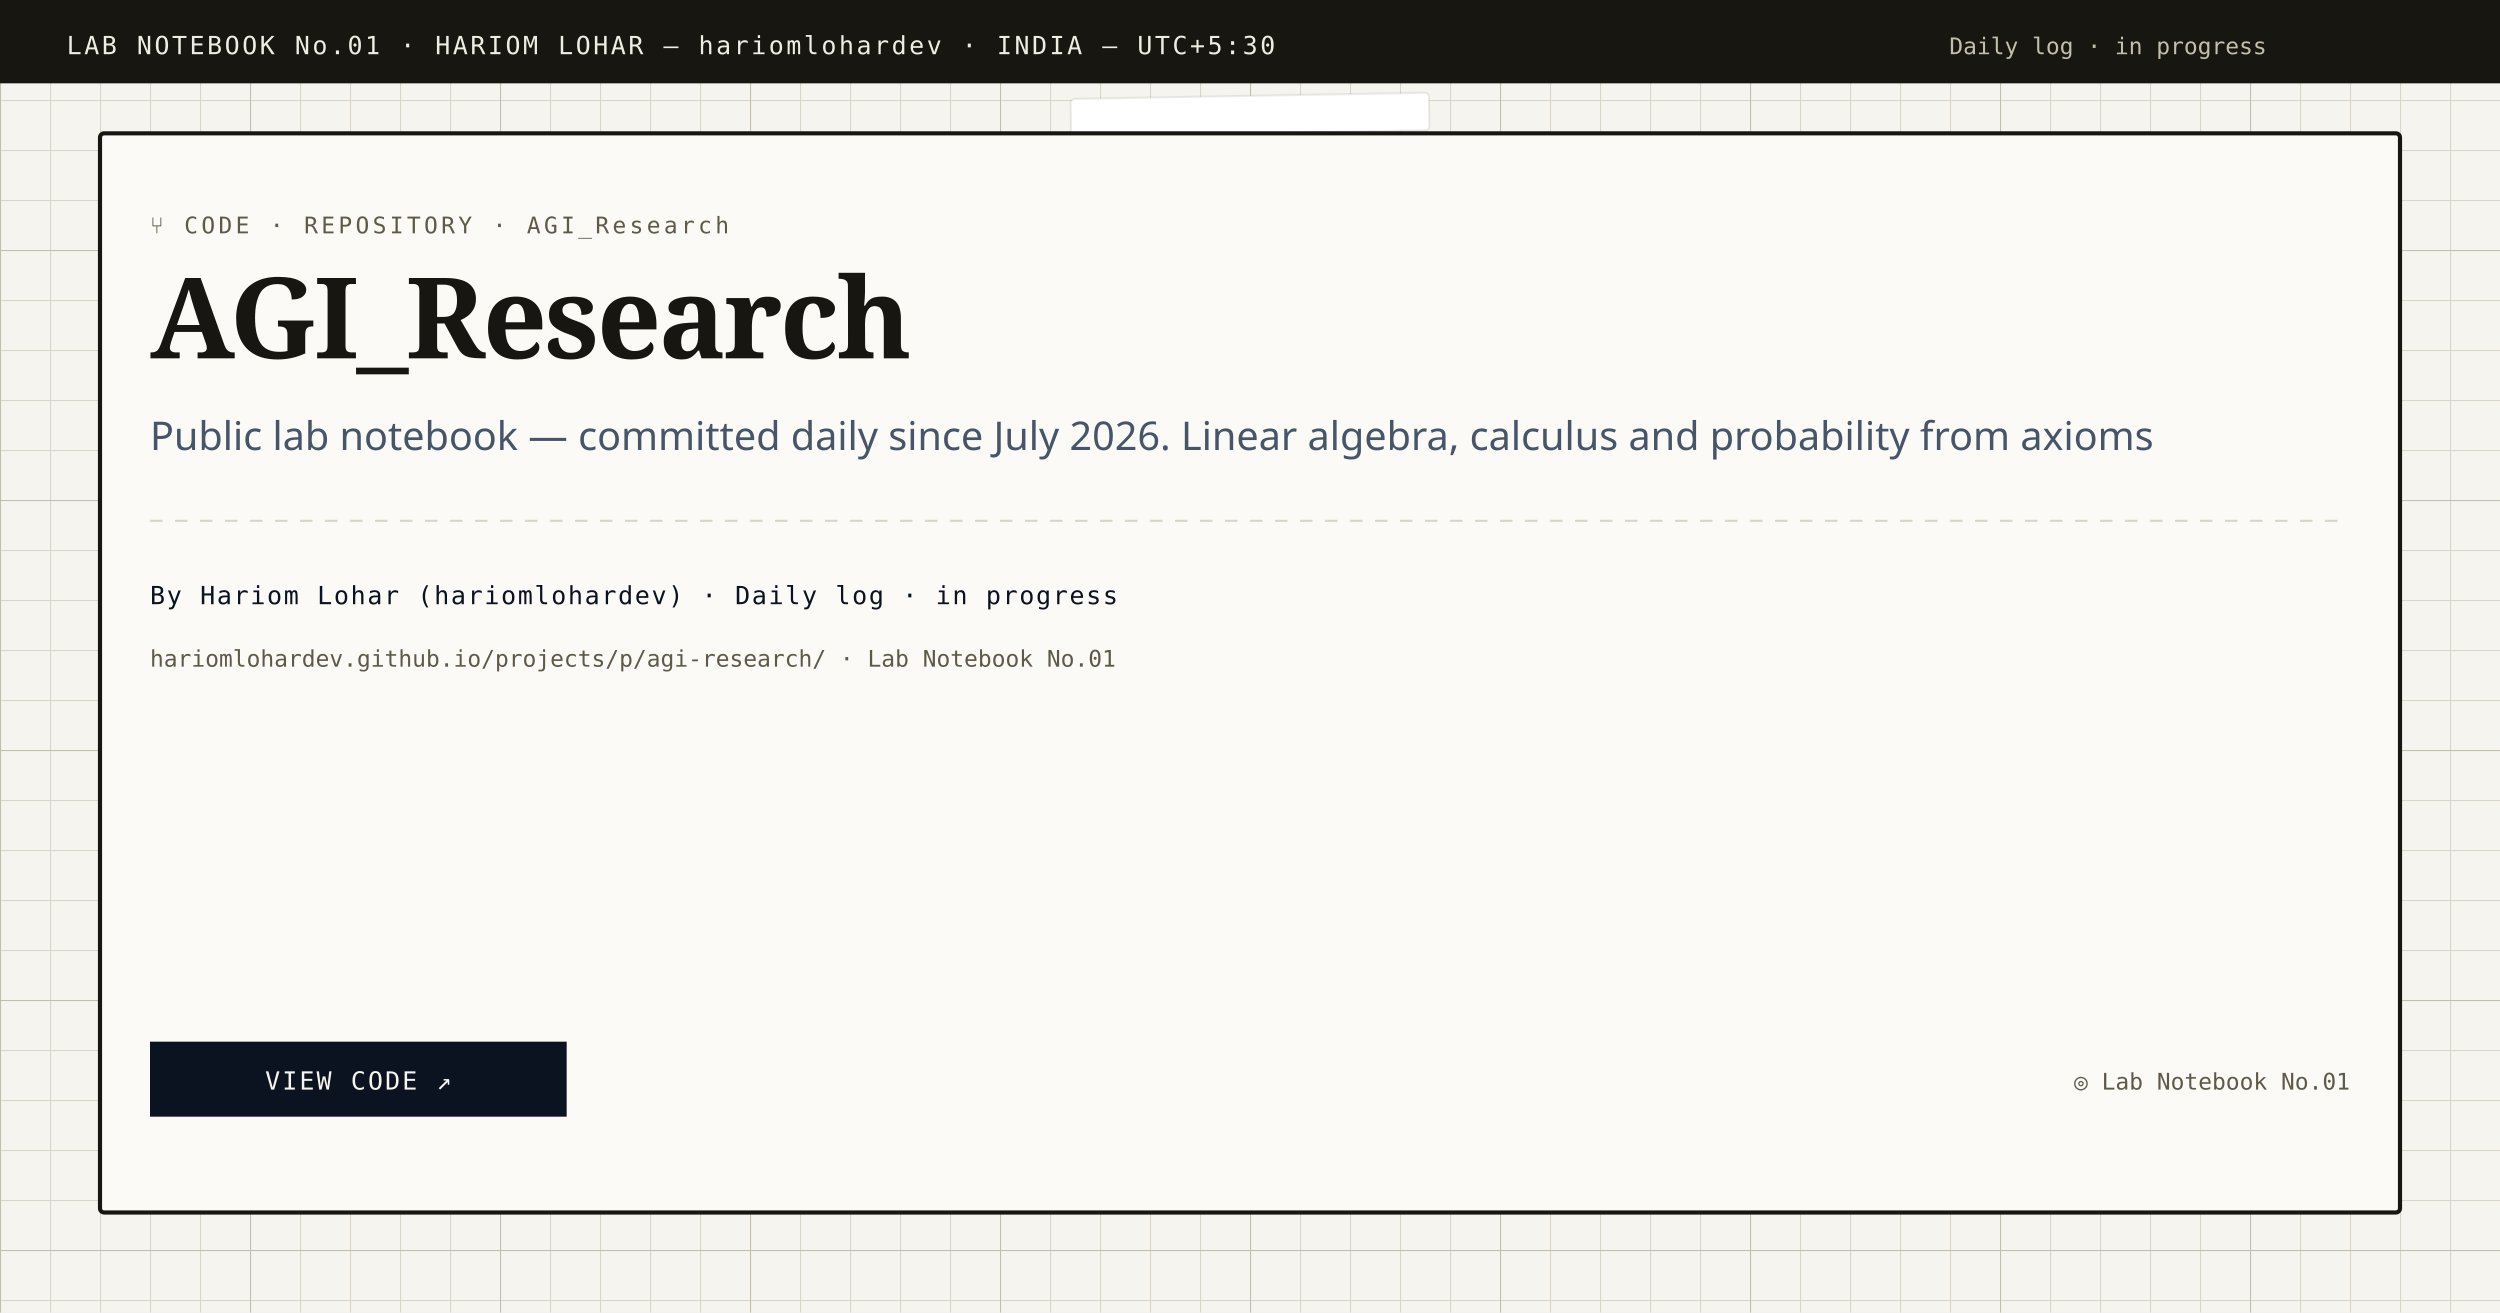
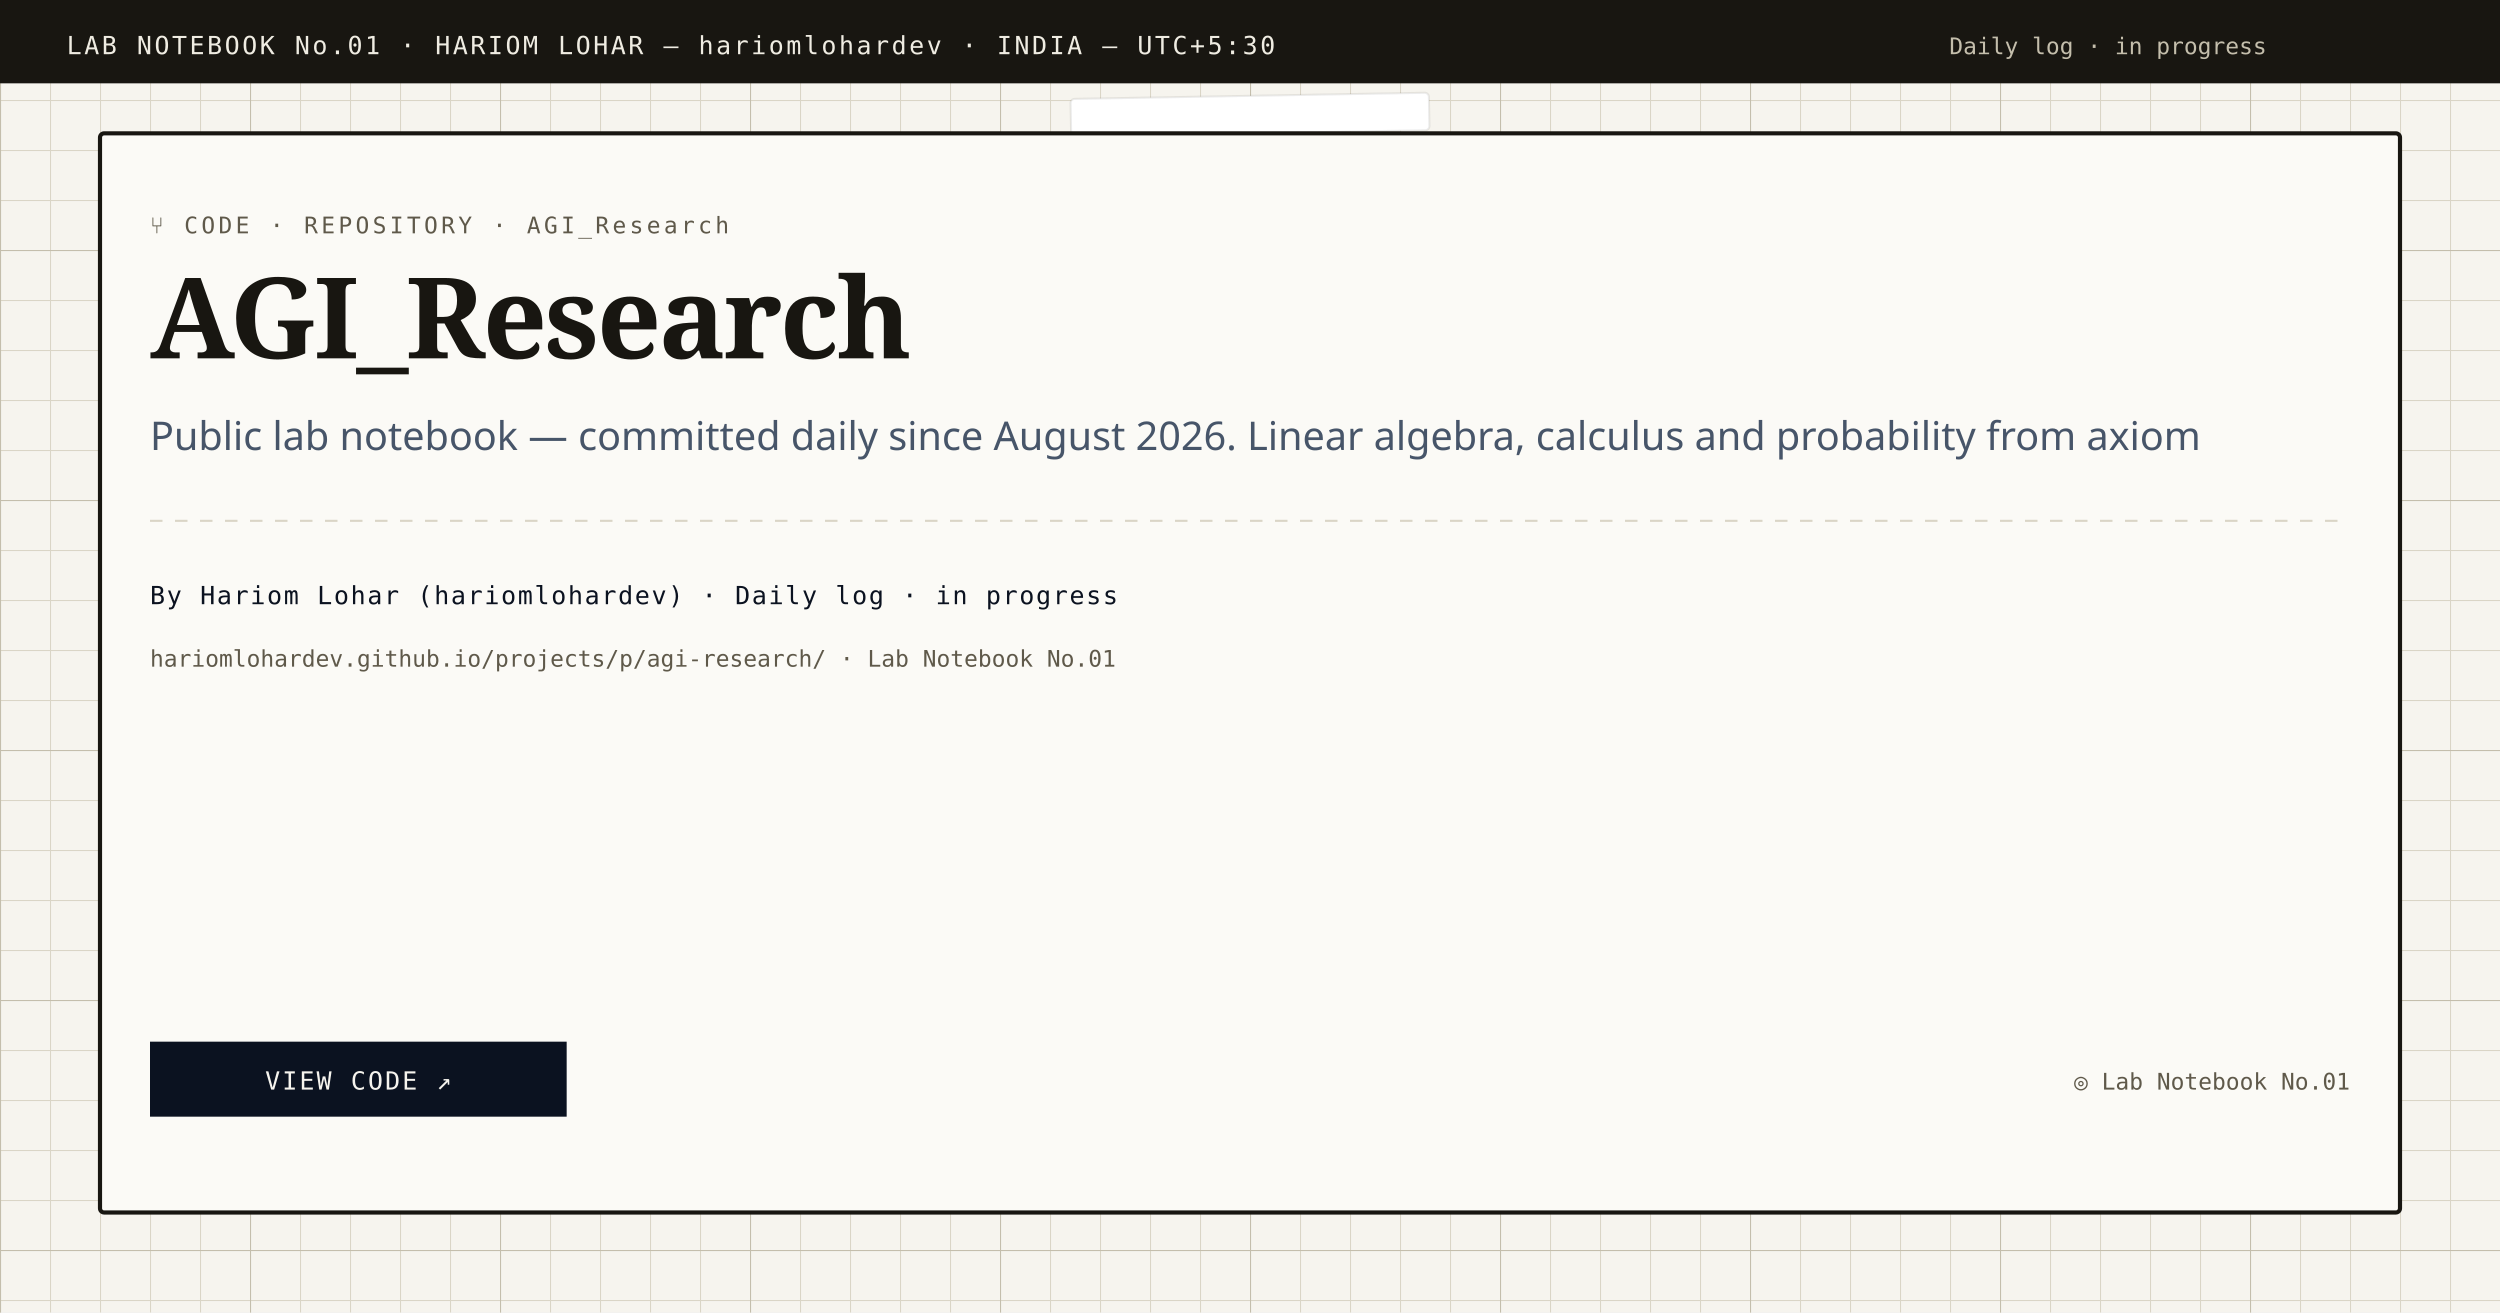
<svg xmlns="http://www.w3.org/2000/svg" width="1200" height="630" viewBox="0 0 1200 630" role="img" aria-label="AGI_Research">
  <rect width="1200" height="630" fill="#F6F4EE" />
  <defs>
    <pattern id="g" width="24" height="24" patternUnits="userSpaceOnUse">
      <path d="M24 0 H0 V24" fill="none" stroke="#DAD5C6" stroke-width="1" />
    </pattern>
    <pattern id="g2" width="120" height="120" patternUnits="userSpaceOnUse">
      <path d="M120 0 H0 V120" fill="none" stroke="#C4BEAC" stroke-width="1" />
    </pattern>
  </defs>
  <rect width="1200" height="630" fill="url(#g)" />
  <rect width="1200" height="630" fill="url(#g2)" />
  <rect x="0" y="0" width="1200" height="8" fill="#B93A13" />
  <rect x="0" y="8" width="1200" height="1" fill="#181611" opacity="0.12" />
  <rect x="0" y="0" width="1200" height="40" fill="#181611" />
  <text x="32" y="26" fill="#EFECE2" font-family="monospace" font-size="12" letter-spacing="1.2">LAB NOTEBOOK No.01 · HARIOM LOHAR — hariomlohardev · INDIA — UTC+5:30</text>
  <text x="1088" y="26" fill="#C4BEAC" font-family="monospace" font-size="11" text-anchor="end">Daily log · in progress</text>
  <rect x="514" y="46" width="172" height="18" rx="2" fill="#FFFFFF" stroke="rgba(24,22,17,0.08)" transform="rotate(-1 600 55)" />
  <rect x="48" y="64" width="1104" height="518" rx="2" fill="#FBFAF6" stroke="#181611" stroke-width="2" />
  <text x="72" y="112" fill="#5F594A" font-family="monospace" font-size="11" letter-spacing="1.6">⑂ CODE · REPOSITORY · AGI_Research</text>
  <text x="72" y="172" fill="#181611" font-family="serif" font-size="54" font-weight="800" letter-spacing="-1.2">AGI_Research</text>
-   <text x="72" y="216" fill="#475569" font-family="sans-serif" font-size="19" letter-spacing="0">Public lab notebook — committed daily since July 2026. Linear algebra, calculus and probability from axioms </text>
+   <text x="72" y="216" fill="#475569" font-family="sans-serif" font-size="19" letter-spacing="0">Public lab notebook — committed daily since August 2026. Linear algebra, calculus and probability from axiom</text>
  <line x1="72" y1="250" x2="1128" y2="250" stroke="#DAD5C6" stroke-width="1" stroke-dasharray="6 6" />
  <text x="72" y="290" fill="#0B1220" font-family="monospace" font-size="12" letter-spacing="0.8">By Hariom Lohar (hariomlohardev) · Daily log · in progress</text>
  <text x="72" y="320" fill="#5F594A" font-family="monospace" font-size="11">hariomlohardev.github.io/projects/p/agi-research/ · Lab Notebook No.01</text>
  <rect x="72" y="500" width="200" height="36" fill="#0B1220" />
  <text x="172" y="523" fill="#F6F4EE" font-family="monospace" font-size="12" text-anchor="middle" letter-spacing="1">VIEW CODE ↗</text>
  <text x="1128" y="523" fill="#5F594A" font-family="monospace" font-size="11" text-anchor="end">◎ Lab Notebook No.01</text>
</svg>
